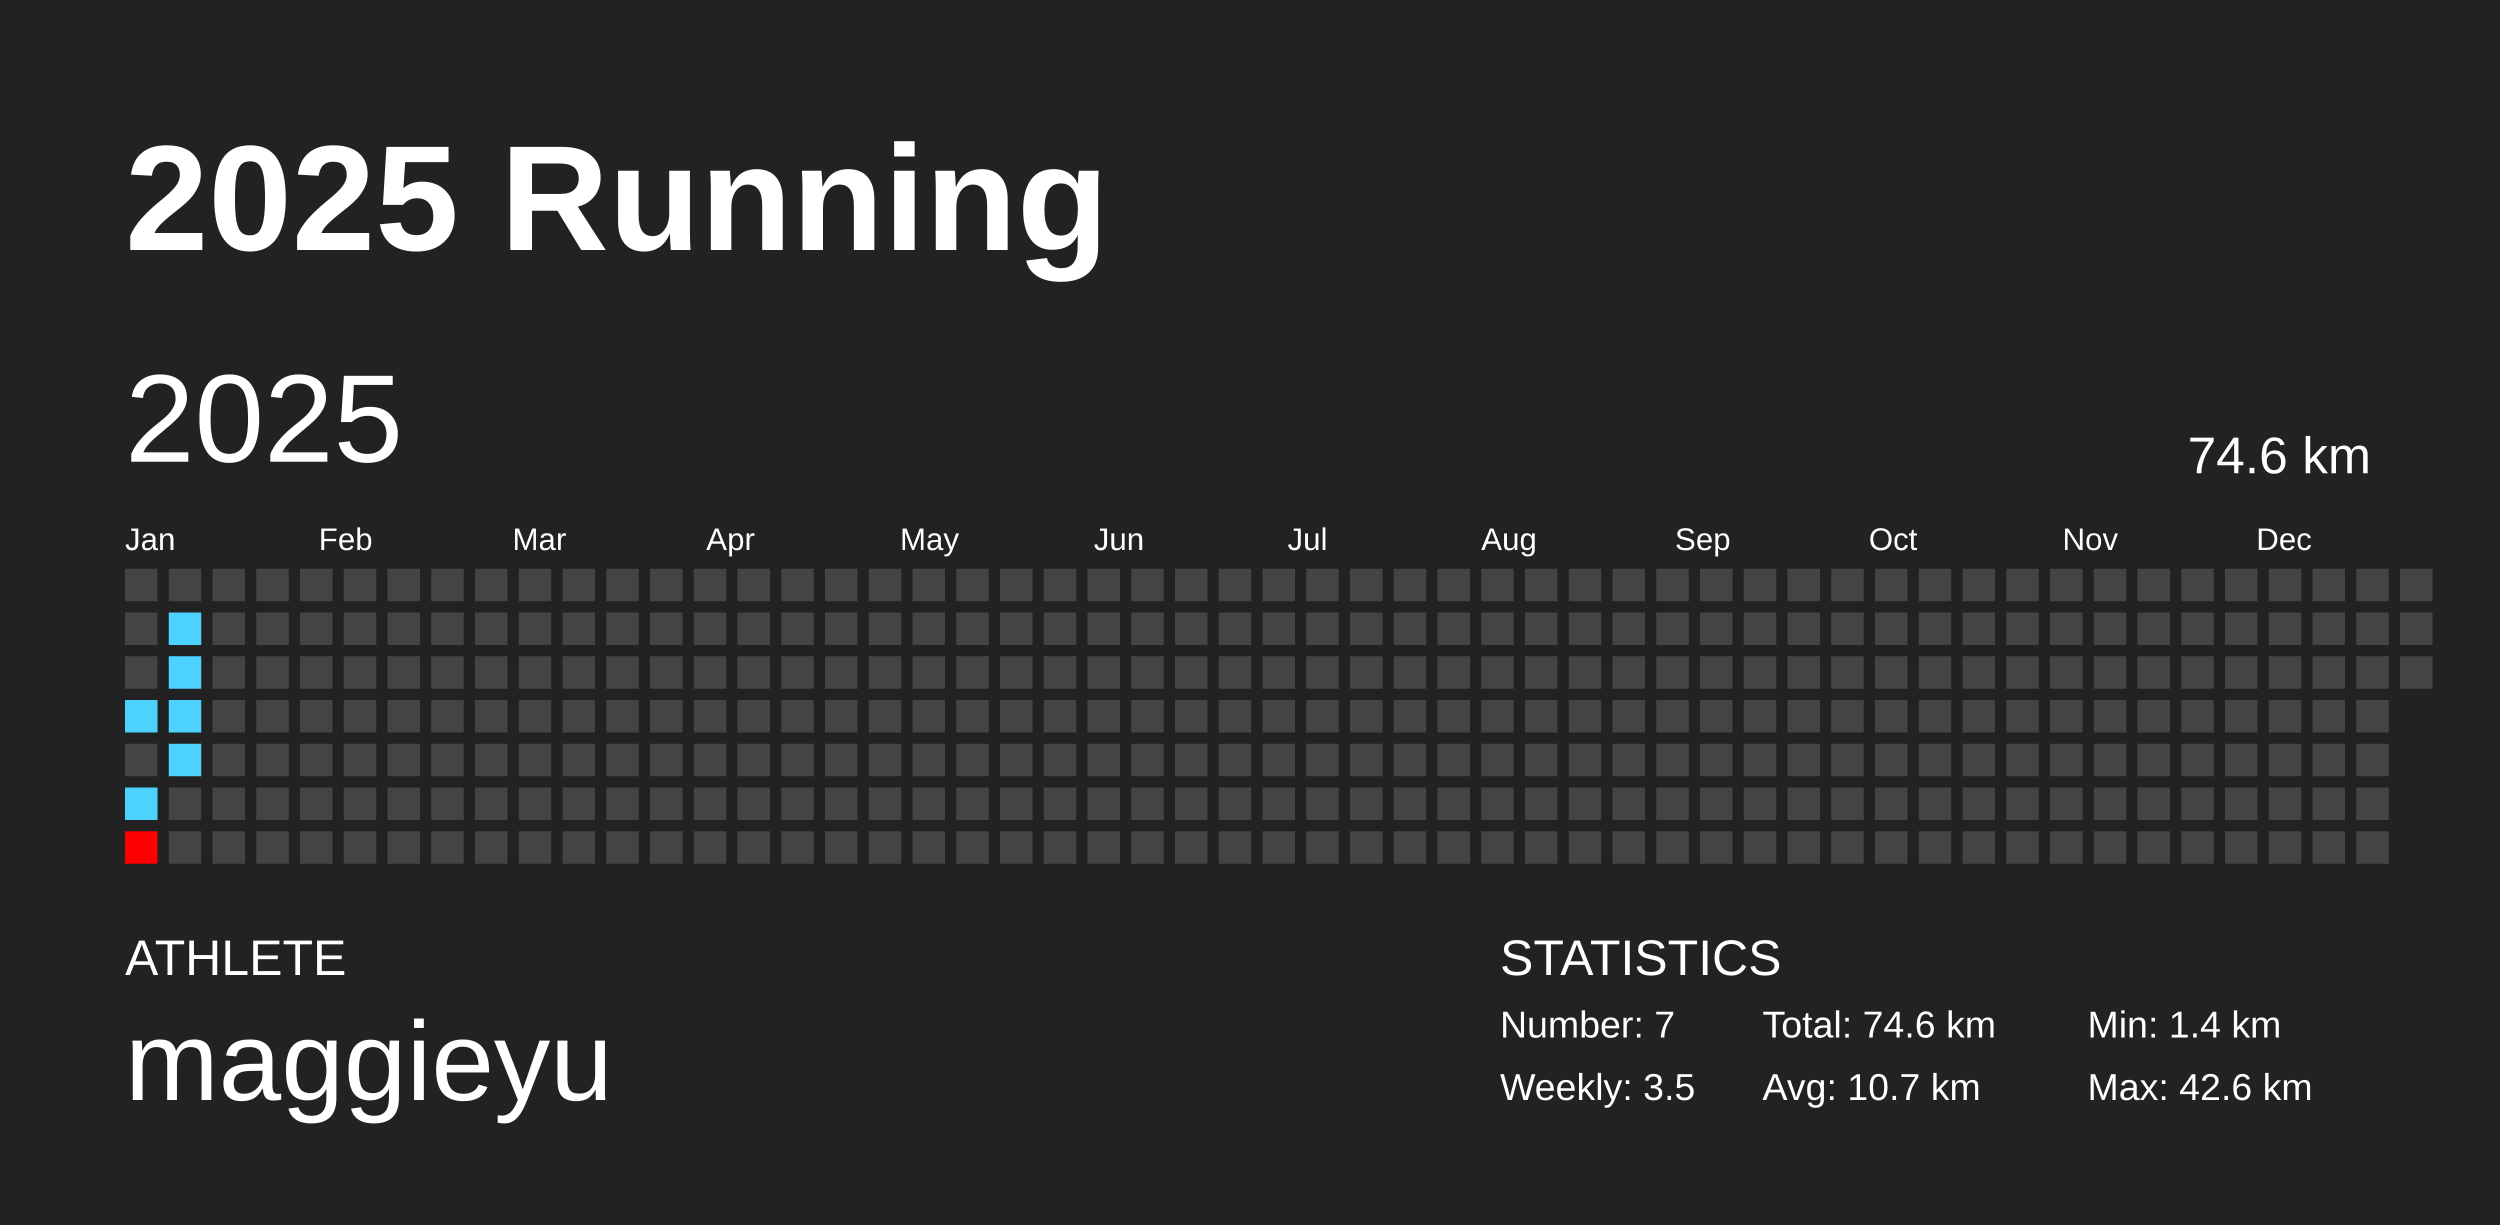
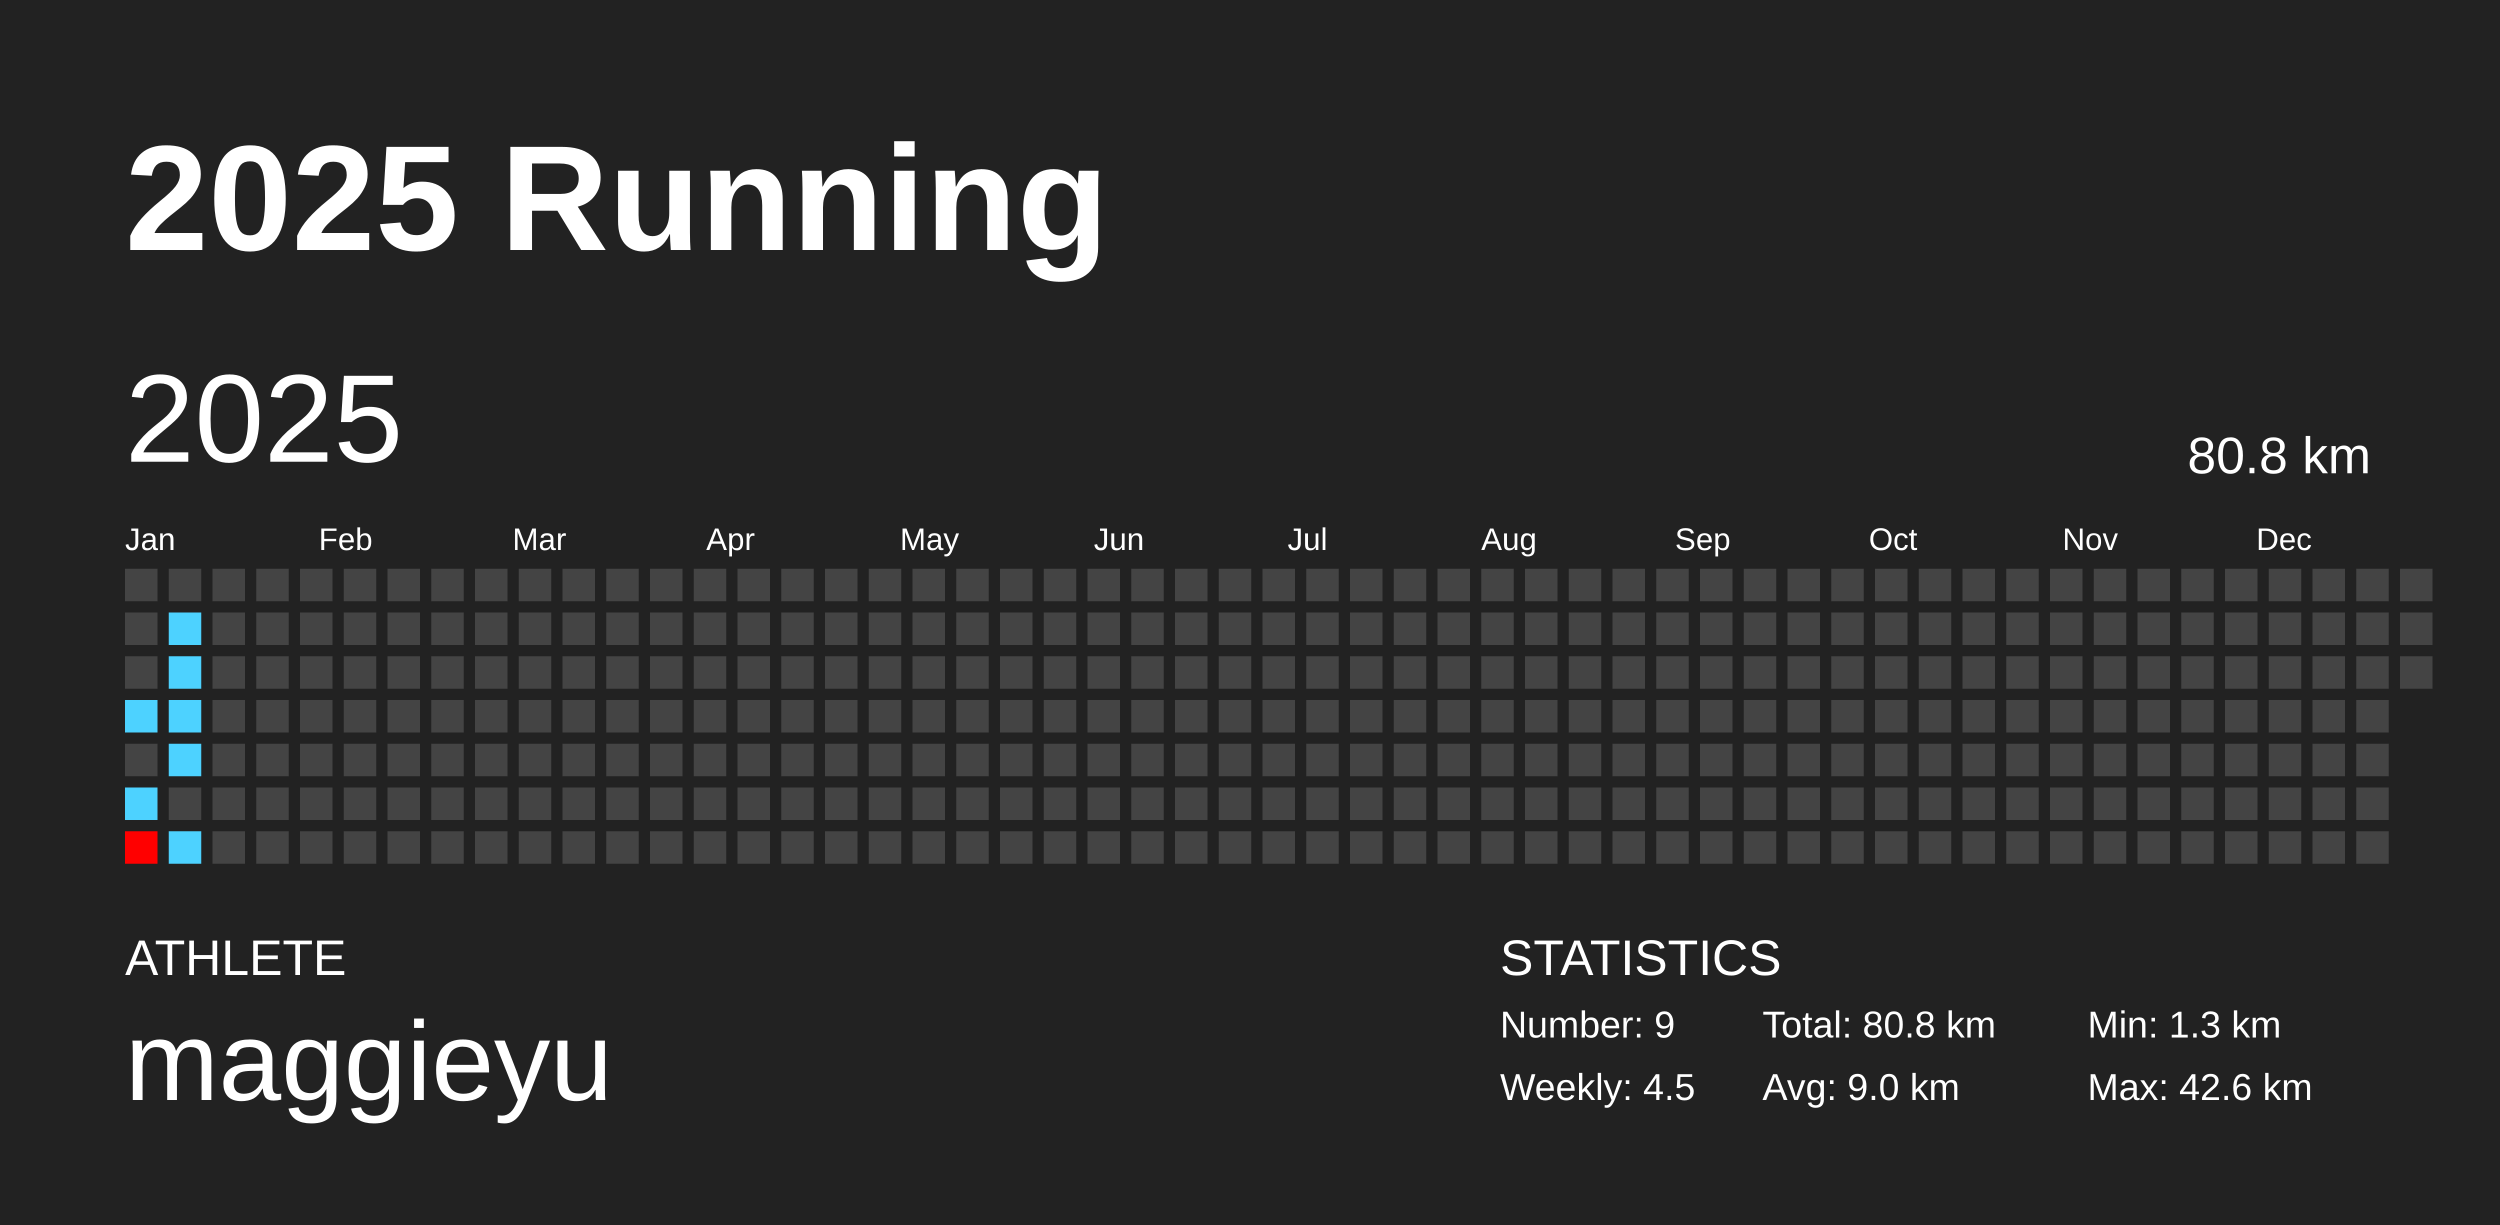
<svg xmlns="http://www.w3.org/2000/svg" baseProfile="full" height="98mm" version="1.1" viewBox="0,0,200,98" width="200mm">
  <defs />
  <rect fill="#222222" height="98" width="200" x="0" y="0" />
  <text fill="#FFFFFF" style="font-size:12px; font-family:Arial; font-weight:bold;" x="10" y="20">2025 Running</text>
  <text fill="#FFFFFF" style="font-size:4px; font-family:Arial" x="10" y="78">ATHLETE</text>
  <text fill="#FFFFFF" style="font-size:9px; font-family:Arial" x="10" y="88">maggieyu</text>
  <text fill="#FFFFFF" style="font-size:4px; font-family:Arial" x="120" y="78">STATISTICS</text>
-   <text fill="#FFFFFF" style="font-size:3px; font-family:Arial" x="120" y="83">Number: 7</text>
-   <text fill="#FFFFFF" style="font-size:3px; font-family:Arial" x="120" y="88">Weekly: 3.5</text>
-   <text fill="#FFFFFF" style="font-size:3px; font-family:Arial" x="141" y="83">Total: 74.6 km</text>
-   <text fill="#FFFFFF" style="font-size:3px; font-family:Arial" x="141" y="88">Avg: 10.7 km</text>
-   <text fill="#FFFFFF" style="font-size:3px; font-family:Arial" x="167" y="83">Min: 1.4 km</text>
+   <text fill="#FFFFFF" style="font-size:3px; font-family:Arial" x="120" y="83">Number: 9</text>
+   <text fill="#FFFFFF" style="font-size:3px; font-family:Arial" x="120" y="88">Weekly: 4.5</text>
+   <text fill="#FFFFFF" style="font-size:3px; font-family:Arial" x="141" y="83">Total: 80.8 km</text>
+   <text fill="#FFFFFF" style="font-size:3px; font-family:Arial" x="141" y="88">Avg: 9.0 km</text>
+   <text fill="#FFFFFF" style="font-size:3px; font-family:Arial" x="167" y="83">Min: 1.3 km</text>
  <text fill="#FFFFFF" style="font-size:3px; font-family:Arial" x="167" y="88">Max: 42.6 km</text>
  <text dominant-baseline="hanging" fill="#FFFFFF" style="font-size:10.0px; font-family:Arial;" x="10" y="30">2025</text>
-   <text dominant-baseline="hanging" fill="#FFFFFF" style="font-size:4.125px; font-family:Arial;" x="175" y="35">74.6 km</text>
+   <text dominant-baseline="hanging" fill="#FFFFFF" style="font-size:4.125px; font-family:Arial;" x="175" y="35">80.8 km</text>
  <text fill="#FFFFFF" style="font-size:2.5px; font-family:Arial" x="10.0" y="44">Jan</text>
  <text fill="#FFFFFF" style="font-size:2.5px; font-family:Arial" x="25.5" y="44">Feb</text>
  <text fill="#FFFFFF" style="font-size:2.5px; font-family:Arial" x="41.0" y="44">Mar</text>
  <text fill="#FFFFFF" style="font-size:2.5px; font-family:Arial" x="56.5" y="44">Apr</text>
  <text fill="#FFFFFF" style="font-size:2.5px; font-family:Arial" x="72.0" y="44">May</text>
  <text fill="#FFFFFF" style="font-size:2.5px; font-family:Arial" x="87.5" y="44">Jun</text>
  <text fill="#FFFFFF" style="font-size:2.5px; font-family:Arial" x="103.0" y="44">Jul</text>
  <text fill="#FFFFFF" style="font-size:2.5px; font-family:Arial" x="118.5" y="44">Aug</text>
  <text fill="#FFFFFF" style="font-size:2.5px; font-family:Arial" x="134.0" y="44">Sep</text>
  <text fill="#FFFFFF" style="font-size:2.5px; font-family:Arial" x="149.5" y="44">Oct</text>
  <text fill="#FFFFFF" style="font-size:2.5px; font-family:Arial" x="165.0" y="44">Nov</text>
  <text fill="#FFFFFF" style="font-size:2.5px; font-family:Arial" x="180.5" y="44">Dec</text>
  <rect fill="#444444" height="2.6" width="2.6" x="10.0" y="45.5" />
  <rect fill="#444444" height="2.6" width="2.6" x="10.0" y="49.0" />
  <rect fill="#444444" height="2.6" width="2.6" x="10.0" y="52.5" />
  <rect fill="#4dd2ff" height="2.6" width="2.6" x="10.0" y="56.0" />
  <rect fill="#444444" height="2.6" width="2.6" x="10.0" y="59.5" />
  <rect fill="#4dd2ff" height="2.6" width="2.6" x="10.0" y="63.0" />
  <rect fill="red" height="2.6" width="2.6" x="10.0" y="66.5" />
  <rect fill="#444444" height="2.6" width="2.6" x="13.5" y="45.5" />
  <rect fill="#4dd2ff" height="2.6" width="2.6" x="13.5" y="49.0" />
  <rect fill="#4dd2ff" height="2.6" width="2.6" x="13.5" y="52.5" />
  <rect fill="#4dd2ff" height="2.6" width="2.6" x="13.5" y="56.0" />
  <rect fill="#4dd2ff" height="2.6" width="2.6" x="13.5" y="59.5" />
  <rect fill="#444444" height="2.6" width="2.6" x="13.5" y="63.0" />
-   <rect fill="#444444" height="2.6" width="2.6" x="13.5" y="66.5" />
+   <rect fill="#4dd2ff" height="2.6" width="2.6" x="13.5" y="66.5" />
  <rect fill="#444444" height="2.6" width="2.6" x="17.0" y="45.5" />
  <rect fill="#444444" height="2.6" width="2.6" x="17.0" y="49.0" />
  <rect fill="#444444" height="2.6" width="2.6" x="17.0" y="52.5" />
  <rect fill="#444444" height="2.6" width="2.6" x="17.0" y="56.0" />
  <rect fill="#444444" height="2.6" width="2.6" x="17.0" y="59.5" />
  <rect fill="#444444" height="2.6" width="2.6" x="17.0" y="63.0" />
  <rect fill="#444444" height="2.6" width="2.6" x="17.0" y="66.5" />
  <rect fill="#444444" height="2.6" width="2.6" x="20.5" y="45.5" />
  <rect fill="#444444" height="2.6" width="2.6" x="20.5" y="49.0" />
  <rect fill="#444444" height="2.6" width="2.6" x="20.5" y="52.5" />
  <rect fill="#444444" height="2.6" width="2.6" x="20.5" y="56.0" />
  <rect fill="#444444" height="2.6" width="2.6" x="20.5" y="59.5" />
  <rect fill="#444444" height="2.6" width="2.6" x="20.5" y="63.0" />
  <rect fill="#444444" height="2.6" width="2.6" x="20.5" y="66.5" />
  <rect fill="#444444" height="2.6" width="2.6" x="24.0" y="45.5" />
  <rect fill="#444444" height="2.6" width="2.6" x="24.0" y="49.0" />
  <rect fill="#444444" height="2.6" width="2.6" x="24.0" y="52.5" />
  <rect fill="#444444" height="2.6" width="2.6" x="24.0" y="56.0" />
  <rect fill="#444444" height="2.6" width="2.6" x="24.0" y="59.5" />
  <rect fill="#444444" height="2.6" width="2.6" x="24.0" y="63.0" />
  <rect fill="#444444" height="2.6" width="2.6" x="24.0" y="66.5" />
  <rect fill="#444444" height="2.6" width="2.6" x="27.5" y="45.5" />
  <rect fill="#444444" height="2.6" width="2.6" x="27.5" y="49.0" />
  <rect fill="#444444" height="2.6" width="2.6" x="27.5" y="52.5" />
  <rect fill="#444444" height="2.6" width="2.6" x="27.5" y="56.0" />
  <rect fill="#444444" height="2.6" width="2.6" x="27.5" y="59.5" />
  <rect fill="#444444" height="2.6" width="2.6" x="27.5" y="63.0" />
  <rect fill="#444444" height="2.6" width="2.6" x="27.5" y="66.5" />
  <rect fill="#444444" height="2.6" width="2.6" x="31.0" y="45.5" />
  <rect fill="#444444" height="2.6" width="2.6" x="31.0" y="49.0" />
  <rect fill="#444444" height="2.6" width="2.6" x="31.0" y="52.5" />
  <rect fill="#444444" height="2.6" width="2.6" x="31.0" y="56.0" />
  <rect fill="#444444" height="2.6" width="2.6" x="31.0" y="59.5" />
  <rect fill="#444444" height="2.6" width="2.6" x="31.0" y="63.0" />
  <rect fill="#444444" height="2.6" width="2.6" x="31.0" y="66.5" />
  <rect fill="#444444" height="2.6" width="2.6" x="34.5" y="45.5" />
  <rect fill="#444444" height="2.6" width="2.6" x="34.5" y="49.0" />
  <rect fill="#444444" height="2.6" width="2.6" x="34.5" y="52.5" />
  <rect fill="#444444" height="2.6" width="2.6" x="34.5" y="56.0" />
  <rect fill="#444444" height="2.6" width="2.6" x="34.5" y="59.5" />
  <rect fill="#444444" height="2.6" width="2.6" x="34.5" y="63.0" />
  <rect fill="#444444" height="2.6" width="2.6" x="34.5" y="66.5" />
  <rect fill="#444444" height="2.6" width="2.6" x="38.0" y="45.5" />
  <rect fill="#444444" height="2.6" width="2.6" x="38.0" y="49.0" />
  <rect fill="#444444" height="2.6" width="2.6" x="38.0" y="52.5" />
  <rect fill="#444444" height="2.6" width="2.6" x="38.0" y="56.0" />
  <rect fill="#444444" height="2.6" width="2.6" x="38.0" y="59.5" />
  <rect fill="#444444" height="2.6" width="2.6" x="38.0" y="63.0" />
  <rect fill="#444444" height="2.6" width="2.6" x="38.0" y="66.5" />
  <rect fill="#444444" height="2.6" width="2.6" x="41.5" y="45.5" />
  <rect fill="#444444" height="2.6" width="2.6" x="41.5" y="49.0" />
  <rect fill="#444444" height="2.6" width="2.6" x="41.5" y="52.5" />
  <rect fill="#444444" height="2.6" width="2.6" x="41.5" y="56.0" />
  <rect fill="#444444" height="2.6" width="2.6" x="41.5" y="59.5" />
  <rect fill="#444444" height="2.6" width="2.6" x="41.5" y="63.0" />
  <rect fill="#444444" height="2.6" width="2.6" x="41.5" y="66.5" />
  <rect fill="#444444" height="2.6" width="2.6" x="45.0" y="45.5" />
  <rect fill="#444444" height="2.6" width="2.6" x="45.0" y="49.0" />
  <rect fill="#444444" height="2.6" width="2.6" x="45.0" y="52.5" />
  <rect fill="#444444" height="2.6" width="2.6" x="45.0" y="56.0" />
  <rect fill="#444444" height="2.6" width="2.6" x="45.0" y="59.5" />
  <rect fill="#444444" height="2.6" width="2.6" x="45.0" y="63.0" />
  <rect fill="#444444" height="2.6" width="2.6" x="45.0" y="66.5" />
  <rect fill="#444444" height="2.6" width="2.6" x="48.5" y="45.5" />
  <rect fill="#444444" height="2.6" width="2.6" x="48.5" y="49.0" />
  <rect fill="#444444" height="2.6" width="2.6" x="48.5" y="52.5" />
  <rect fill="#444444" height="2.6" width="2.6" x="48.5" y="56.0" />
  <rect fill="#444444" height="2.6" width="2.6" x="48.5" y="59.5" />
  <rect fill="#444444" height="2.6" width="2.6" x="48.5" y="63.0" />
  <rect fill="#444444" height="2.6" width="2.6" x="48.5" y="66.5" />
  <rect fill="#444444" height="2.6" width="2.6" x="52.0" y="45.5" />
  <rect fill="#444444" height="2.6" width="2.6" x="52.0" y="49.0" />
  <rect fill="#444444" height="2.6" width="2.6" x="52.0" y="52.5" />
  <rect fill="#444444" height="2.6" width="2.6" x="52.0" y="56.0" />
  <rect fill="#444444" height="2.6" width="2.6" x="52.0" y="59.5" />
  <rect fill="#444444" height="2.6" width="2.6" x="52.0" y="63.0" />
  <rect fill="#444444" height="2.6" width="2.6" x="52.0" y="66.5" />
  <rect fill="#444444" height="2.6" width="2.6" x="55.5" y="45.5" />
  <rect fill="#444444" height="2.6" width="2.6" x="55.5" y="49.0" />
  <rect fill="#444444" height="2.6" width="2.6" x="55.5" y="52.5" />
  <rect fill="#444444" height="2.6" width="2.6" x="55.5" y="56.0" />
  <rect fill="#444444" height="2.6" width="2.6" x="55.5" y="59.5" />
  <rect fill="#444444" height="2.6" width="2.6" x="55.5" y="63.0" />
  <rect fill="#444444" height="2.6" width="2.6" x="55.5" y="66.5" />
  <rect fill="#444444" height="2.6" width="2.6" x="59.0" y="45.5" />
  <rect fill="#444444" height="2.6" width="2.6" x="59.0" y="49.0" />
  <rect fill="#444444" height="2.6" width="2.6" x="59.0" y="52.5" />
  <rect fill="#444444" height="2.6" width="2.6" x="59.0" y="56.0" />
  <rect fill="#444444" height="2.6" width="2.6" x="59.0" y="59.5" />
  <rect fill="#444444" height="2.6" width="2.6" x="59.0" y="63.0" />
  <rect fill="#444444" height="2.6" width="2.6" x="59.0" y="66.5" />
  <rect fill="#444444" height="2.6" width="2.6" x="62.5" y="45.5" />
  <rect fill="#444444" height="2.6" width="2.6" x="62.5" y="49.0" />
  <rect fill="#444444" height="2.6" width="2.6" x="62.5" y="52.5" />
  <rect fill="#444444" height="2.6" width="2.6" x="62.5" y="56.0" />
  <rect fill="#444444" height="2.6" width="2.6" x="62.5" y="59.5" />
  <rect fill="#444444" height="2.6" width="2.6" x="62.5" y="63.0" />
  <rect fill="#444444" height="2.6" width="2.6" x="62.5" y="66.5" />
  <rect fill="#444444" height="2.6" width="2.6" x="66.0" y="45.5" />
  <rect fill="#444444" height="2.6" width="2.6" x="66.0" y="49.0" />
  <rect fill="#444444" height="2.6" width="2.6" x="66.0" y="52.5" />
  <rect fill="#444444" height="2.6" width="2.6" x="66.0" y="56.0" />
  <rect fill="#444444" height="2.6" width="2.6" x="66.0" y="59.5" />
  <rect fill="#444444" height="2.6" width="2.6" x="66.0" y="63.0" />
  <rect fill="#444444" height="2.6" width="2.6" x="66.0" y="66.5" />
  <rect fill="#444444" height="2.6" width="2.6" x="69.5" y="45.5" />
  <rect fill="#444444" height="2.6" width="2.6" x="69.5" y="49.0" />
  <rect fill="#444444" height="2.6" width="2.6" x="69.5" y="52.5" />
  <rect fill="#444444" height="2.6" width="2.6" x="69.5" y="56.0" />
  <rect fill="#444444" height="2.6" width="2.6" x="69.5" y="59.5" />
  <rect fill="#444444" height="2.6" width="2.6" x="69.5" y="63.0" />
  <rect fill="#444444" height="2.6" width="2.6" x="69.5" y="66.5" />
  <rect fill="#444444" height="2.6" width="2.6" x="73.0" y="45.5" />
  <rect fill="#444444" height="2.6" width="2.6" x="73.0" y="49.0" />
  <rect fill="#444444" height="2.6" width="2.6" x="73.0" y="52.5" />
  <rect fill="#444444" height="2.6" width="2.6" x="73.0" y="56.0" />
  <rect fill="#444444" height="2.6" width="2.6" x="73.0" y="59.5" />
  <rect fill="#444444" height="2.6" width="2.6" x="73.0" y="63.0" />
  <rect fill="#444444" height="2.6" width="2.6" x="73.0" y="66.5" />
  <rect fill="#444444" height="2.6" width="2.6" x="76.5" y="45.5" />
  <rect fill="#444444" height="2.6" width="2.6" x="76.5" y="49.0" />
  <rect fill="#444444" height="2.6" width="2.6" x="76.5" y="52.5" />
  <rect fill="#444444" height="2.6" width="2.6" x="76.5" y="56.0" />
  <rect fill="#444444" height="2.6" width="2.6" x="76.5" y="59.5" />
  <rect fill="#444444" height="2.6" width="2.6" x="76.5" y="63.0" />
  <rect fill="#444444" height="2.6" width="2.6" x="76.5" y="66.5" />
  <rect fill="#444444" height="2.6" width="2.6" x="80.0" y="45.5" />
  <rect fill="#444444" height="2.6" width="2.6" x="80.0" y="49.0" />
  <rect fill="#444444" height="2.6" width="2.6" x="80.0" y="52.5" />
  <rect fill="#444444" height="2.6" width="2.6" x="80.0" y="56.0" />
  <rect fill="#444444" height="2.6" width="2.6" x="80.0" y="59.5" />
  <rect fill="#444444" height="2.6" width="2.6" x="80.0" y="63.0" />
  <rect fill="#444444" height="2.6" width="2.6" x="80.0" y="66.5" />
  <rect fill="#444444" height="2.6" width="2.6" x="83.5" y="45.5" />
  <rect fill="#444444" height="2.6" width="2.6" x="83.5" y="49.0" />
  <rect fill="#444444" height="2.6" width="2.6" x="83.5" y="52.5" />
  <rect fill="#444444" height="2.6" width="2.6" x="83.5" y="56.0" />
  <rect fill="#444444" height="2.6" width="2.6" x="83.5" y="59.5" />
  <rect fill="#444444" height="2.6" width="2.6" x="83.5" y="63.0" />
  <rect fill="#444444" height="2.6" width="2.6" x="83.5" y="66.5" />
  <rect fill="#444444" height="2.6" width="2.6" x="87.0" y="45.5" />
  <rect fill="#444444" height="2.6" width="2.6" x="87.0" y="49.0" />
  <rect fill="#444444" height="2.6" width="2.6" x="87.0" y="52.5" />
  <rect fill="#444444" height="2.6" width="2.6" x="87.0" y="56.0" />
  <rect fill="#444444" height="2.6" width="2.6" x="87.0" y="59.5" />
  <rect fill="#444444" height="2.6" width="2.6" x="87.0" y="63.0" />
  <rect fill="#444444" height="2.6" width="2.6" x="87.0" y="66.5" />
  <rect fill="#444444" height="2.6" width="2.6" x="90.5" y="45.5" />
  <rect fill="#444444" height="2.6" width="2.6" x="90.5" y="49.0" />
  <rect fill="#444444" height="2.6" width="2.6" x="90.5" y="52.5" />
  <rect fill="#444444" height="2.6" width="2.6" x="90.5" y="56.0" />
  <rect fill="#444444" height="2.6" width="2.6" x="90.5" y="59.5" />
  <rect fill="#444444" height="2.6" width="2.6" x="90.5" y="63.0" />
  <rect fill="#444444" height="2.6" width="2.6" x="90.5" y="66.5" />
  <rect fill="#444444" height="2.6" width="2.6" x="94.0" y="45.5" />
  <rect fill="#444444" height="2.6" width="2.6" x="94.0" y="49.0" />
  <rect fill="#444444" height="2.6" width="2.6" x="94.0" y="52.5" />
  <rect fill="#444444" height="2.6" width="2.6" x="94.0" y="56.0" />
  <rect fill="#444444" height="2.6" width="2.6" x="94.0" y="59.5" />
  <rect fill="#444444" height="2.6" width="2.6" x="94.0" y="63.0" />
  <rect fill="#444444" height="2.6" width="2.6" x="94.0" y="66.5" />
  <rect fill="#444444" height="2.6" width="2.6" x="97.5" y="45.5" />
  <rect fill="#444444" height="2.6" width="2.6" x="97.5" y="49.0" />
  <rect fill="#444444" height="2.6" width="2.6" x="97.5" y="52.5" />
  <rect fill="#444444" height="2.6" width="2.6" x="97.5" y="56.0" />
  <rect fill="#444444" height="2.6" width="2.6" x="97.5" y="59.5" />
  <rect fill="#444444" height="2.6" width="2.6" x="97.5" y="63.0" />
  <rect fill="#444444" height="2.6" width="2.6" x="97.5" y="66.5" />
  <rect fill="#444444" height="2.6" width="2.6" x="101.0" y="45.5" />
  <rect fill="#444444" height="2.6" width="2.6" x="101.0" y="49.0" />
  <rect fill="#444444" height="2.6" width="2.6" x="101.0" y="52.5" />
  <rect fill="#444444" height="2.6" width="2.6" x="101.0" y="56.0" />
  <rect fill="#444444" height="2.6" width="2.6" x="101.0" y="59.5" />
  <rect fill="#444444" height="2.6" width="2.6" x="101.0" y="63.0" />
  <rect fill="#444444" height="2.6" width="2.6" x="101.0" y="66.5" />
  <rect fill="#444444" height="2.6" width="2.6" x="104.5" y="45.5" />
  <rect fill="#444444" height="2.6" width="2.6" x="104.5" y="49.0" />
  <rect fill="#444444" height="2.6" width="2.6" x="104.5" y="52.5" />
  <rect fill="#444444" height="2.6" width="2.6" x="104.5" y="56.0" />
  <rect fill="#444444" height="2.6" width="2.6" x="104.5" y="59.5" />
  <rect fill="#444444" height="2.6" width="2.6" x="104.5" y="63.0" />
  <rect fill="#444444" height="2.6" width="2.6" x="104.5" y="66.5" />
  <rect fill="#444444" height="2.6" width="2.6" x="108.0" y="45.5" />
  <rect fill="#444444" height="2.6" width="2.6" x="108.0" y="49.0" />
  <rect fill="#444444" height="2.6" width="2.6" x="108.0" y="52.5" />
  <rect fill="#444444" height="2.6" width="2.6" x="108.0" y="56.0" />
  <rect fill="#444444" height="2.6" width="2.6" x="108.0" y="59.5" />
  <rect fill="#444444" height="2.6" width="2.6" x="108.0" y="63.0" />
  <rect fill="#444444" height="2.6" width="2.6" x="108.0" y="66.5" />
  <rect fill="#444444" height="2.6" width="2.6" x="111.5" y="45.5" />
  <rect fill="#444444" height="2.6" width="2.6" x="111.5" y="49.0" />
  <rect fill="#444444" height="2.6" width="2.6" x="111.5" y="52.5" />
  <rect fill="#444444" height="2.6" width="2.6" x="111.5" y="56.0" />
  <rect fill="#444444" height="2.6" width="2.6" x="111.5" y="59.5" />
  <rect fill="#444444" height="2.6" width="2.6" x="111.5" y="63.0" />
  <rect fill="#444444" height="2.6" width="2.6" x="111.5" y="66.5" />
  <rect fill="#444444" height="2.6" width="2.6" x="115.0" y="45.5" />
  <rect fill="#444444" height="2.6" width="2.6" x="115.0" y="49.0" />
  <rect fill="#444444" height="2.6" width="2.6" x="115.0" y="52.5" />
  <rect fill="#444444" height="2.6" width="2.6" x="115.0" y="56.0" />
  <rect fill="#444444" height="2.6" width="2.6" x="115.0" y="59.5" />
  <rect fill="#444444" height="2.6" width="2.6" x="115.0" y="63.0" />
  <rect fill="#444444" height="2.6" width="2.6" x="115.0" y="66.5" />
  <rect fill="#444444" height="2.6" width="2.6" x="118.5" y="45.5" />
  <rect fill="#444444" height="2.6" width="2.6" x="118.5" y="49.0" />
  <rect fill="#444444" height="2.6" width="2.6" x="118.5" y="52.5" />
  <rect fill="#444444" height="2.6" width="2.6" x="118.5" y="56.0" />
  <rect fill="#444444" height="2.6" width="2.6" x="118.5" y="59.5" />
  <rect fill="#444444" height="2.6" width="2.6" x="118.5" y="63.0" />
  <rect fill="#444444" height="2.6" width="2.6" x="118.5" y="66.5" />
  <rect fill="#444444" height="2.6" width="2.6" x="122.0" y="45.5" />
  <rect fill="#444444" height="2.6" width="2.6" x="122.0" y="49.0" />
  <rect fill="#444444" height="2.6" width="2.6" x="122.0" y="52.5" />
  <rect fill="#444444" height="2.6" width="2.6" x="122.0" y="56.0" />
  <rect fill="#444444" height="2.6" width="2.6" x="122.0" y="59.5" />
  <rect fill="#444444" height="2.6" width="2.6" x="122.0" y="63.0" />
  <rect fill="#444444" height="2.6" width="2.6" x="122.0" y="66.5" />
  <rect fill="#444444" height="2.6" width="2.6" x="125.5" y="45.5" />
  <rect fill="#444444" height="2.6" width="2.6" x="125.5" y="49.0" />
  <rect fill="#444444" height="2.6" width="2.6" x="125.5" y="52.5" />
  <rect fill="#444444" height="2.6" width="2.6" x="125.5" y="56.0" />
  <rect fill="#444444" height="2.6" width="2.6" x="125.5" y="59.5" />
  <rect fill="#444444" height="2.6" width="2.6" x="125.5" y="63.0" />
  <rect fill="#444444" height="2.6" width="2.6" x="125.5" y="66.5" />
  <rect fill="#444444" height="2.6" width="2.6" x="129.0" y="45.5" />
  <rect fill="#444444" height="2.6" width="2.6" x="129.0" y="49.0" />
  <rect fill="#444444" height="2.6" width="2.6" x="129.0" y="52.5" />
  <rect fill="#444444" height="2.6" width="2.6" x="129.0" y="56.0" />
  <rect fill="#444444" height="2.6" width="2.6" x="129.0" y="59.5" />
  <rect fill="#444444" height="2.6" width="2.6" x="129.0" y="63.0" />
  <rect fill="#444444" height="2.6" width="2.6" x="129.0" y="66.5" />
  <rect fill="#444444" height="2.6" width="2.6" x="132.5" y="45.5" />
  <rect fill="#444444" height="2.6" width="2.6" x="132.5" y="49.0" />
  <rect fill="#444444" height="2.6" width="2.6" x="132.5" y="52.5" />
  <rect fill="#444444" height="2.6" width="2.6" x="132.5" y="56.0" />
  <rect fill="#444444" height="2.6" width="2.6" x="132.5" y="59.5" />
  <rect fill="#444444" height="2.6" width="2.6" x="132.5" y="63.0" />
  <rect fill="#444444" height="2.6" width="2.6" x="132.5" y="66.5" />
  <rect fill="#444444" height="2.6" width="2.6" x="136.0" y="45.5" />
  <rect fill="#444444" height="2.6" width="2.6" x="136.0" y="49.0" />
  <rect fill="#444444" height="2.6" width="2.6" x="136.0" y="52.5" />
  <rect fill="#444444" height="2.6" width="2.6" x="136.0" y="56.0" />
  <rect fill="#444444" height="2.6" width="2.6" x="136.0" y="59.5" />
  <rect fill="#444444" height="2.6" width="2.6" x="136.0" y="63.0" />
  <rect fill="#444444" height="2.6" width="2.6" x="136.0" y="66.5" />
  <rect fill="#444444" height="2.6" width="2.6" x="139.5" y="45.5" />
  <rect fill="#444444" height="2.6" width="2.6" x="139.5" y="49.0" />
  <rect fill="#444444" height="2.6" width="2.6" x="139.5" y="52.5" />
  <rect fill="#444444" height="2.6" width="2.6" x="139.5" y="56.0" />
  <rect fill="#444444" height="2.6" width="2.6" x="139.5" y="59.5" />
  <rect fill="#444444" height="2.6" width="2.6" x="139.5" y="63.0" />
  <rect fill="#444444" height="2.6" width="2.6" x="139.5" y="66.5" />
  <rect fill="#444444" height="2.6" width="2.6" x="143.0" y="45.5" />
  <rect fill="#444444" height="2.6" width="2.6" x="143.0" y="49.0" />
  <rect fill="#444444" height="2.6" width="2.6" x="143.0" y="52.5" />
  <rect fill="#444444" height="2.6" width="2.6" x="143.0" y="56.0" />
  <rect fill="#444444" height="2.6" width="2.6" x="143.0" y="59.5" />
  <rect fill="#444444" height="2.6" width="2.6" x="143.0" y="63.0" />
  <rect fill="#444444" height="2.6" width="2.6" x="143.0" y="66.5" />
  <rect fill="#444444" height="2.6" width="2.6" x="146.5" y="45.5" />
  <rect fill="#444444" height="2.6" width="2.6" x="146.5" y="49.0" />
  <rect fill="#444444" height="2.6" width="2.6" x="146.5" y="52.5" />
  <rect fill="#444444" height="2.6" width="2.6" x="146.5" y="56.0" />
  <rect fill="#444444" height="2.6" width="2.6" x="146.5" y="59.5" />
  <rect fill="#444444" height="2.6" width="2.6" x="146.5" y="63.0" />
  <rect fill="#444444" height="2.6" width="2.6" x="146.5" y="66.5" />
  <rect fill="#444444" height="2.6" width="2.6" x="150.0" y="45.5" />
  <rect fill="#444444" height="2.6" width="2.6" x="150.0" y="49.0" />
  <rect fill="#444444" height="2.6" width="2.6" x="150.0" y="52.5" />
  <rect fill="#444444" height="2.6" width="2.6" x="150.0" y="56.0" />
  <rect fill="#444444" height="2.6" width="2.6" x="150.0" y="59.5" />
  <rect fill="#444444" height="2.6" width="2.6" x="150.0" y="63.0" />
  <rect fill="#444444" height="2.6" width="2.6" x="150.0" y="66.5" />
  <rect fill="#444444" height="2.6" width="2.6" x="153.5" y="45.5" />
  <rect fill="#444444" height="2.6" width="2.6" x="153.5" y="49.0" />
  <rect fill="#444444" height="2.6" width="2.6" x="153.5" y="52.5" />
  <rect fill="#444444" height="2.6" width="2.6" x="153.5" y="56.0" />
  <rect fill="#444444" height="2.6" width="2.6" x="153.5" y="59.5" />
  <rect fill="#444444" height="2.6" width="2.6" x="153.5" y="63.0" />
  <rect fill="#444444" height="2.6" width="2.6" x="153.5" y="66.5" />
  <rect fill="#444444" height="2.6" width="2.6" x="157.0" y="45.5" />
  <rect fill="#444444" height="2.6" width="2.6" x="157.0" y="49.0" />
  <rect fill="#444444" height="2.6" width="2.6" x="157.0" y="52.5" />
  <rect fill="#444444" height="2.6" width="2.6" x="157.0" y="56.0" />
  <rect fill="#444444" height="2.6" width="2.6" x="157.0" y="59.5" />
  <rect fill="#444444" height="2.6" width="2.6" x="157.0" y="63.0" />
  <rect fill="#444444" height="2.6" width="2.6" x="157.0" y="66.5" />
  <rect fill="#444444" height="2.6" width="2.6" x="160.5" y="45.5" />
  <rect fill="#444444" height="2.6" width="2.6" x="160.5" y="49.0" />
  <rect fill="#444444" height="2.6" width="2.6" x="160.5" y="52.5" />
  <rect fill="#444444" height="2.6" width="2.6" x="160.5" y="56.0" />
  <rect fill="#444444" height="2.6" width="2.6" x="160.5" y="59.5" />
  <rect fill="#444444" height="2.6" width="2.6" x="160.5" y="63.0" />
  <rect fill="#444444" height="2.6" width="2.6" x="160.5" y="66.5" />
  <rect fill="#444444" height="2.6" width="2.6" x="164.0" y="45.5" />
  <rect fill="#444444" height="2.6" width="2.6" x="164.0" y="49.0" />
  <rect fill="#444444" height="2.6" width="2.6" x="164.0" y="52.5" />
  <rect fill="#444444" height="2.6" width="2.6" x="164.0" y="56.0" />
  <rect fill="#444444" height="2.6" width="2.6" x="164.0" y="59.5" />
  <rect fill="#444444" height="2.6" width="2.6" x="164.0" y="63.0" />
  <rect fill="#444444" height="2.6" width="2.6" x="164.0" y="66.5" />
  <rect fill="#444444" height="2.6" width="2.6" x="167.5" y="45.5" />
  <rect fill="#444444" height="2.6" width="2.6" x="167.5" y="49.0" />
  <rect fill="#444444" height="2.6" width="2.6" x="167.5" y="52.5" />
  <rect fill="#444444" height="2.6" width="2.6" x="167.5" y="56.0" />
  <rect fill="#444444" height="2.6" width="2.6" x="167.5" y="59.5" />
  <rect fill="#444444" height="2.6" width="2.6" x="167.5" y="63.0" />
  <rect fill="#444444" height="2.6" width="2.6" x="167.5" y="66.5" />
  <rect fill="#444444" height="2.6" width="2.6" x="171.0" y="45.5" />
  <rect fill="#444444" height="2.6" width="2.6" x="171.0" y="49.0" />
  <rect fill="#444444" height="2.6" width="2.6" x="171.0" y="52.5" />
  <rect fill="#444444" height="2.6" width="2.6" x="171.0" y="56.0" />
  <rect fill="#444444" height="2.6" width="2.6" x="171.0" y="59.5" />
  <rect fill="#444444" height="2.6" width="2.6" x="171.0" y="63.0" />
  <rect fill="#444444" height="2.6" width="2.6" x="171.0" y="66.5" />
  <rect fill="#444444" height="2.6" width="2.6" x="174.5" y="45.5" />
  <rect fill="#444444" height="2.6" width="2.6" x="174.5" y="49.0" />
  <rect fill="#444444" height="2.6" width="2.6" x="174.5" y="52.5" />
  <rect fill="#444444" height="2.6" width="2.6" x="174.5" y="56.0" />
  <rect fill="#444444" height="2.6" width="2.6" x="174.5" y="59.5" />
  <rect fill="#444444" height="2.6" width="2.6" x="174.5" y="63.0" />
  <rect fill="#444444" height="2.6" width="2.6" x="174.5" y="66.5" />
  <rect fill="#444444" height="2.6" width="2.6" x="178.0" y="45.5" />
  <rect fill="#444444" height="2.6" width="2.6" x="178.0" y="49.0" />
  <rect fill="#444444" height="2.6" width="2.6" x="178.0" y="52.5" />
  <rect fill="#444444" height="2.6" width="2.6" x="178.0" y="56.0" />
  <rect fill="#444444" height="2.6" width="2.6" x="178.0" y="59.5" />
  <rect fill="#444444" height="2.6" width="2.6" x="178.0" y="63.0" />
  <rect fill="#444444" height="2.6" width="2.6" x="178.0" y="66.5" />
  <rect fill="#444444" height="2.6" width="2.6" x="181.5" y="45.5" />
  <rect fill="#444444" height="2.6" width="2.6" x="181.5" y="49.0" />
  <rect fill="#444444" height="2.6" width="2.6" x="181.5" y="52.5" />
  <rect fill="#444444" height="2.6" width="2.6" x="181.5" y="56.0" />
  <rect fill="#444444" height="2.6" width="2.6" x="181.5" y="59.5" />
  <rect fill="#444444" height="2.6" width="2.6" x="181.5" y="63.0" />
  <rect fill="#444444" height="2.6" width="2.6" x="181.5" y="66.5" />
  <rect fill="#444444" height="2.6" width="2.6" x="185.0" y="45.5" />
  <rect fill="#444444" height="2.6" width="2.6" x="185.0" y="49.0" />
  <rect fill="#444444" height="2.6" width="2.6" x="185.0" y="52.5" />
  <rect fill="#444444" height="2.6" width="2.6" x="185.0" y="56.0" />
  <rect fill="#444444" height="2.6" width="2.6" x="185.0" y="59.5" />
  <rect fill="#444444" height="2.6" width="2.6" x="185.0" y="63.0" />
  <rect fill="#444444" height="2.6" width="2.6" x="185.0" y="66.5" />
  <rect fill="#444444" height="2.6" width="2.6" x="188.5" y="45.5" />
  <rect fill="#444444" height="2.6" width="2.6" x="188.5" y="49.0" />
  <rect fill="#444444" height="2.6" width="2.6" x="188.5" y="52.5" />
  <rect fill="#444444" height="2.6" width="2.6" x="188.5" y="56.0" />
  <rect fill="#444444" height="2.6" width="2.6" x="188.5" y="59.5" />
  <rect fill="#444444" height="2.6" width="2.6" x="188.5" y="63.0" />
  <rect fill="#444444" height="2.6" width="2.6" x="188.5" y="66.5" />
  <rect fill="#444444" height="2.6" width="2.6" x="192.0" y="45.5" />
  <rect fill="#444444" height="2.6" width="2.6" x="192.0" y="49.0" />
  <rect fill="#444444" height="2.6" width="2.6" x="192.0" y="52.5" />
</svg>
